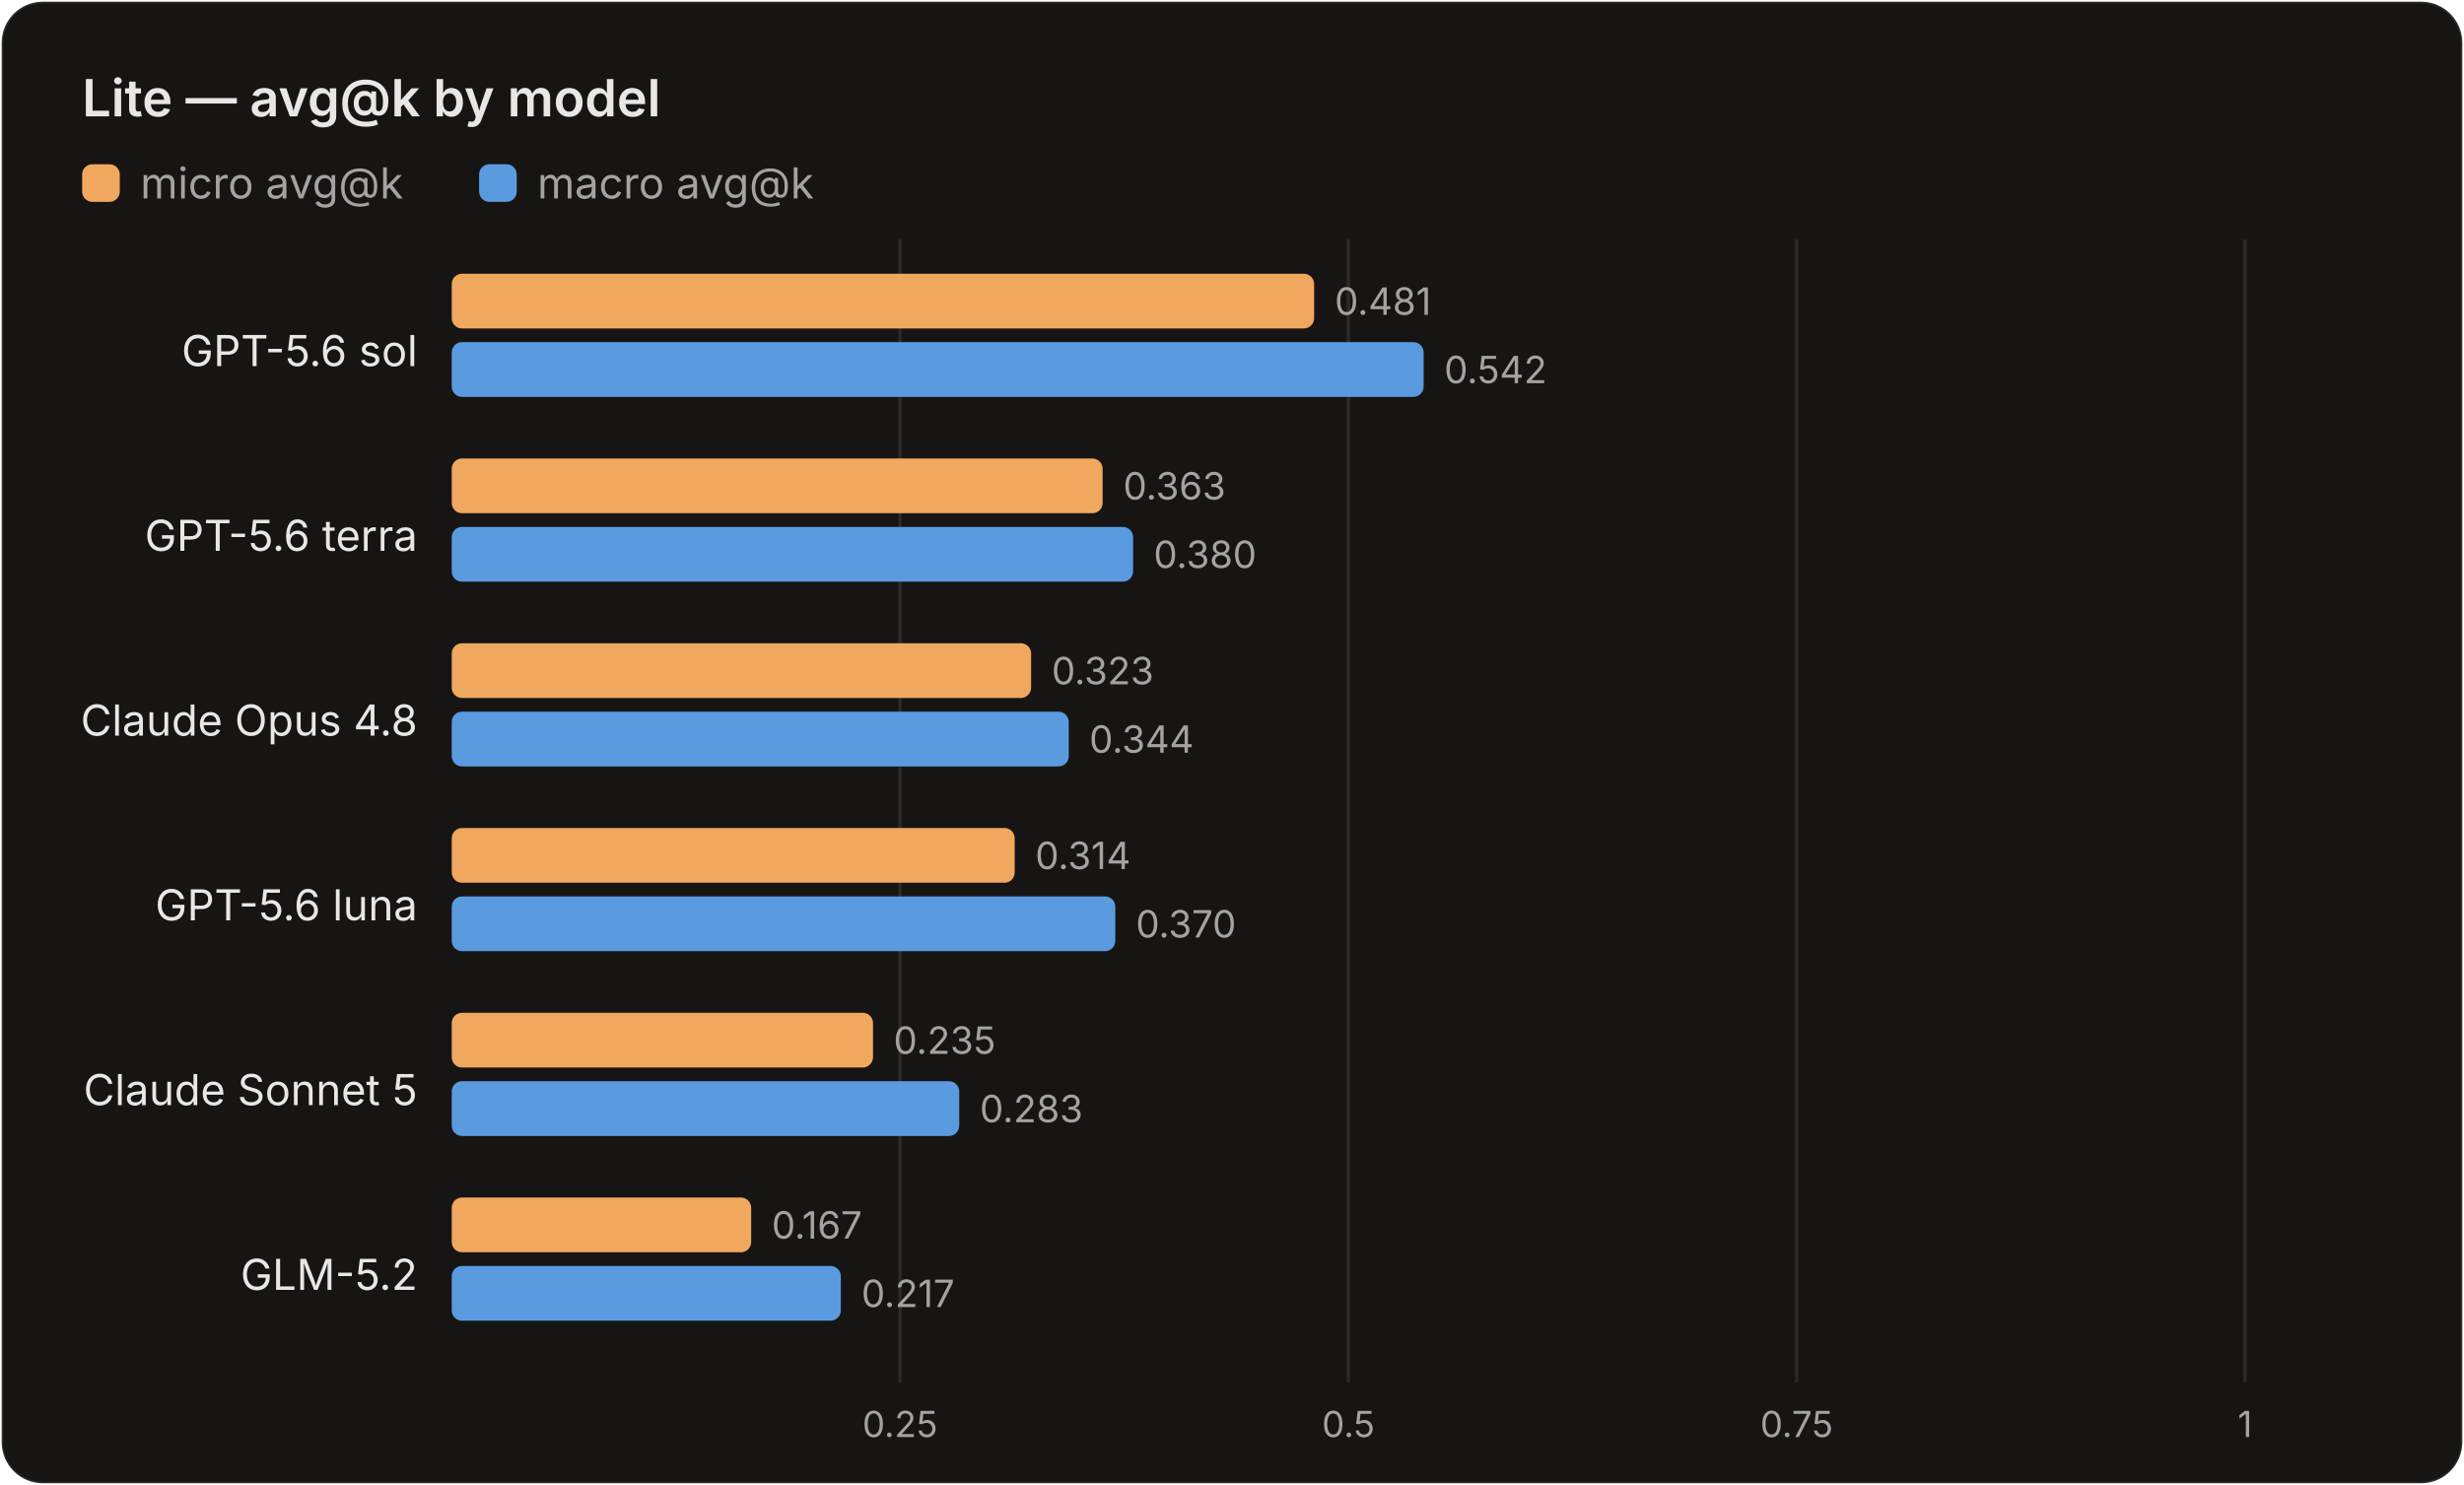
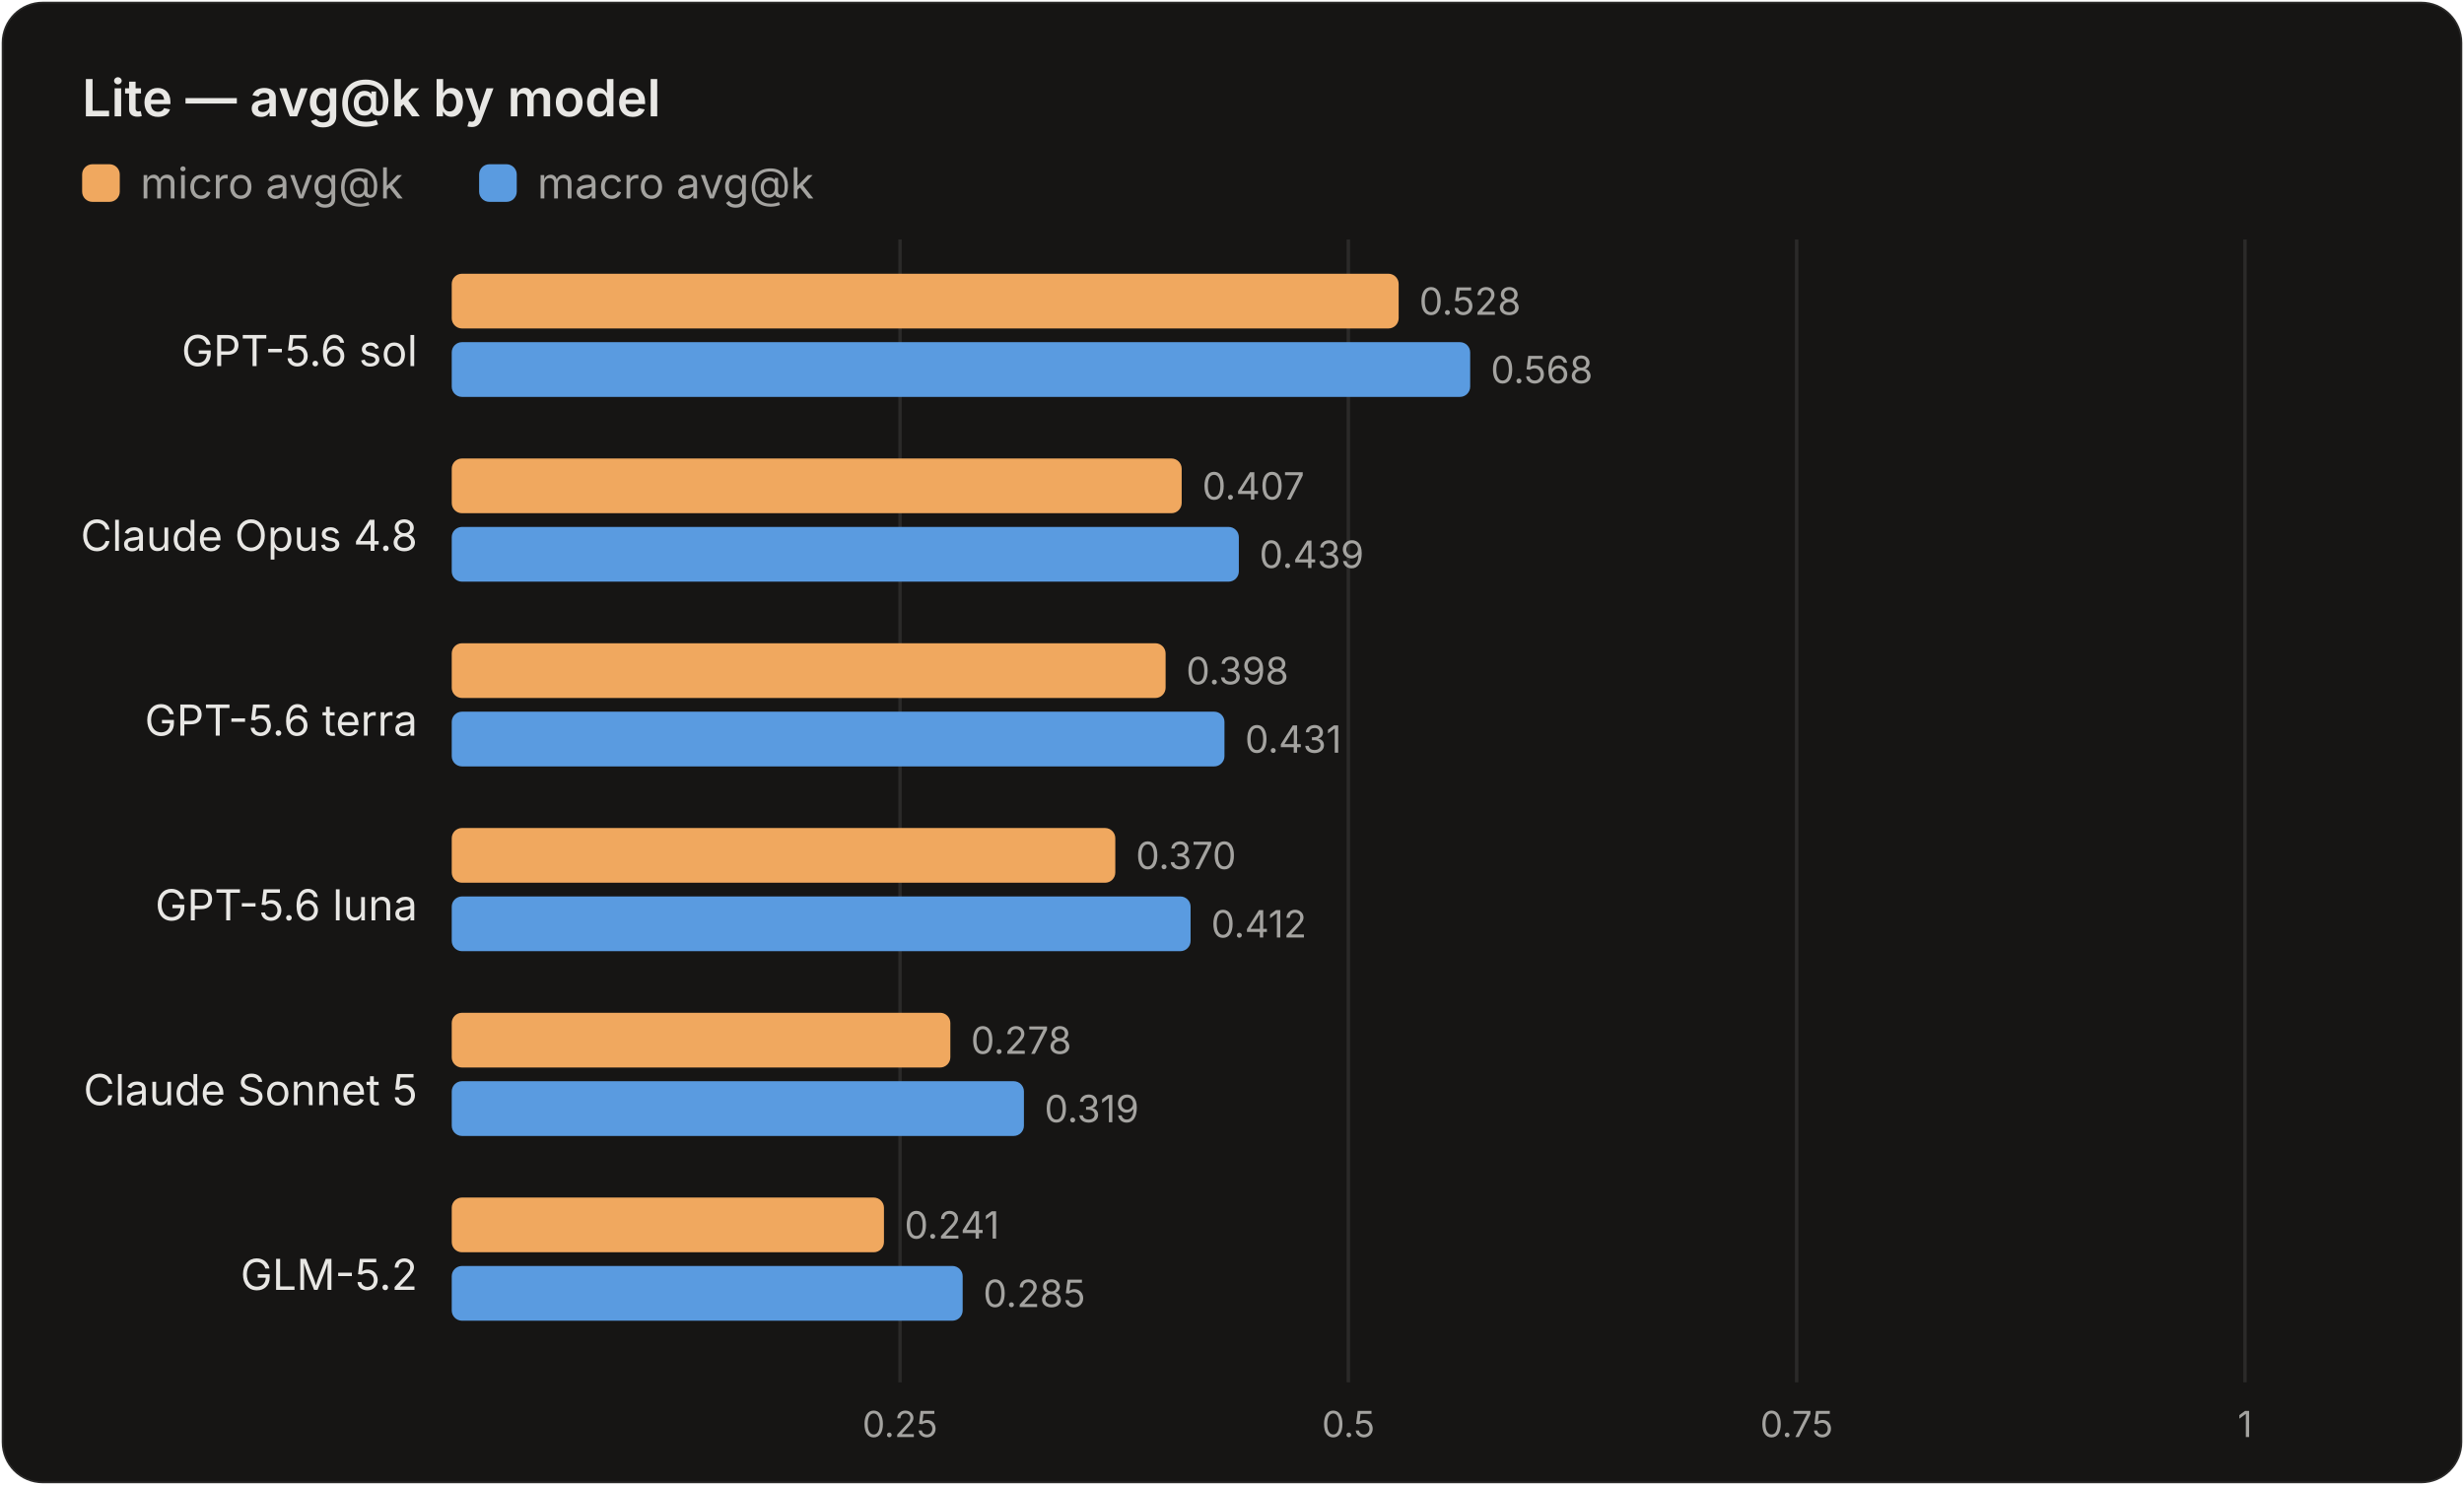
<svg xmlns="http://www.w3.org/2000/svg" viewBox="0 0 720 434" width="720" height="434" font-family="system-ui,-apple-system,'Segoe UI',sans-serif" role="img" aria-label="Lite micro and macro avg@k by model, sorted by micro avg@k">
  <rect x="0.5" y="0.5" width="719" height="433" rx="12" fill="#161514" stroke="rgba(255,255,255,0.09)" />
  <text x="24" y="34" font-size="15" font-weight="600" fill="#e8e7e4">Lite — avg@k by model</text>
  <rect x="24" y="48" width="11" height="11" rx="3" fill="#f0a85f" />
  <text x="41" y="58" font-size="12.5" fill="#a4a3a0">micro avg@k</text>
  <rect x="140" y="48" width="11" height="11" rx="3" fill="#5a9be0" />
  <text x="157" y="58" font-size="12.5" fill="#a4a3a0">macro avg@k</text>
  <line x1="263.0" y1="70" x2="263.0" y2="404" stroke="rgba(255,255,255,0.09)" />
  <text x="263.0" y="420" font-size="10.5" fill="#a4a3a0" text-anchor="middle">0.25</text>
  <line x1="394.0" y1="70" x2="394.0" y2="404" stroke="rgba(255,255,255,0.09)" />
  <text x="394.0" y="420" font-size="10.5" fill="#a4a3a0" text-anchor="middle">0.5</text>
  <line x1="525.0" y1="70" x2="525.0" y2="404" stroke="rgba(255,255,255,0.09)" />
  <text x="525.0" y="420" font-size="10.5" fill="#a4a3a0" text-anchor="middle">0.75</text>
  <line x1="656.0" y1="70" x2="656.0" y2="404" stroke="rgba(255,255,255,0.09)" />
  <text x="656.0" y="420" font-size="10.5" fill="#a4a3a0" text-anchor="middle">1</text>
  <text x="122" y="107" font-size="12.5" fill="#e8e7e4" text-anchor="end">GPT-5.6 sol</text>
-   <rect x="132" y="80" width="252.0" height="16" rx="3" fill="#f0a85f" />
-   <text x="390.0" y="92" font-size="11" fill="#a4a3a0">0.481</text>
-   <rect x="132" y="100" width="284.0" height="16" rx="3" fill="#5a9be0" />
-   <text x="422.0" y="112" font-size="11" fill="#a4a3a0">0.542</text>
-   <text x="122" y="161" font-size="12.5" fill="#e8e7e4" text-anchor="end">GPT-5.6 terra</text>
-   <rect x="132" y="134" width="190.2" height="16" rx="3" fill="#f0a85f" />
-   <text x="328.2" y="146" font-size="11" fill="#a4a3a0">0.363</text>
-   <rect x="132" y="154" width="199.1" height="16" rx="3" fill="#5a9be0" />
-   <text x="337.1" y="166" font-size="11" fill="#a4a3a0">0.380</text>
-   <text x="122" y="215" font-size="12.5" fill="#e8e7e4" text-anchor="end">Claude Opus 4.8</text>
-   <rect x="132" y="188" width="169.3" height="16" rx="3" fill="#f0a85f" />
-   <text x="307.3" y="200" font-size="11" fill="#a4a3a0">0.323</text>
-   <rect x="132" y="208" width="180.3" height="16" rx="3" fill="#5a9be0" />
-   <text x="318.3" y="220" font-size="11" fill="#a4a3a0">0.344</text>
+   <rect x="132" y="80" width="276.7" height="16" rx="3" fill="#f0a85f" />
+   <text x="414.7" y="92" font-size="11" fill="#a4a3a0">0.528</text>
+   <rect x="132" y="100" width="297.6" height="16" rx="3" fill="#5a9be0" />
+   <text x="435.6" y="112" font-size="11" fill="#a4a3a0">0.568</text>
+   <text x="122" y="161" font-size="12.5" fill="#e8e7e4" text-anchor="end">Claude Opus 4.8</text>
+   <rect x="132" y="134" width="213.3" height="16" rx="3" fill="#f0a85f" />
+   <text x="351.3" y="146" font-size="11" fill="#a4a3a0">0.407</text>
+   <rect x="132" y="154" width="230.0" height="16" rx="3" fill="#5a9be0" />
+   <text x="368.0" y="166" font-size="11" fill="#a4a3a0">0.439</text>
+   <text x="122" y="215" font-size="12.5" fill="#e8e7e4" text-anchor="end">GPT-5.6 terra</text>
+   <rect x="132" y="188" width="208.6" height="16" rx="3" fill="#f0a85f" />
+   <text x="346.6" y="200" font-size="11" fill="#a4a3a0">0.398</text>
+   <rect x="132" y="208" width="225.8" height="16" rx="3" fill="#5a9be0" />
+   <text x="363.8" y="220" font-size="11" fill="#a4a3a0">0.431</text>
  <text x="122" y="269" font-size="12.5" fill="#e8e7e4" text-anchor="end">GPT-5.6 luna</text>
-   <rect x="132" y="242" width="164.5" height="16" rx="3" fill="#f0a85f" />
-   <text x="302.5" y="254" font-size="11" fill="#a4a3a0">0.314</text>
-   <rect x="132" y="262" width="193.9" height="16" rx="3" fill="#5a9be0" />
-   <text x="331.9" y="274" font-size="11" fill="#a4a3a0">0.370</text>
+   <rect x="132" y="242" width="193.9" height="16" rx="3" fill="#f0a85f" />
+   <text x="331.9" y="254" font-size="11" fill="#a4a3a0">0.370</text>
+   <rect x="132" y="262" width="215.9" height="16" rx="3" fill="#5a9be0" />
+   <text x="353.9" y="274" font-size="11" fill="#a4a3a0">0.412</text>
  <text x="122" y="323" font-size="12.5" fill="#e8e7e4" text-anchor="end">Claude Sonnet 5</text>
-   <rect x="132" y="296" width="123.1" height="16" rx="3" fill="#f0a85f" />
-   <text x="261.1" y="308" font-size="11" fill="#a4a3a0">0.235</text>
-   <rect x="132" y="316" width="148.3" height="16" rx="3" fill="#5a9be0" />
-   <text x="286.3" y="328" font-size="11" fill="#a4a3a0">0.283</text>
+   <rect x="132" y="296" width="145.7" height="16" rx="3" fill="#f0a85f" />
+   <text x="283.7" y="308" font-size="11" fill="#a4a3a0">0.278</text>
+   <rect x="132" y="316" width="167.2" height="16" rx="3" fill="#5a9be0" />
+   <text x="305.2" y="328" font-size="11" fill="#a4a3a0">0.319</text>
  <text x="122" y="377" font-size="12.5" fill="#e8e7e4" text-anchor="end">GLM-5.2</text>
-   <rect x="132" y="350" width="87.5" height="16" rx="3" fill="#f0a85f" />
-   <text x="225.5" y="362" font-size="11" fill="#a4a3a0">0.167</text>
-   <rect x="132" y="370" width="113.7" height="16" rx="3" fill="#5a9be0" />
-   <text x="251.7" y="382" font-size="11" fill="#a4a3a0">0.217</text>
+   <rect x="132" y="350" width="126.3" height="16" rx="3" fill="#f0a85f" />
+   <text x="264.3" y="362" font-size="11" fill="#a4a3a0">0.241</text>
+   <rect x="132" y="370" width="149.3" height="16" rx="3" fill="#5a9be0" />
+   <text x="287.3" y="382" font-size="11" fill="#a4a3a0">0.285</text>
</svg>
